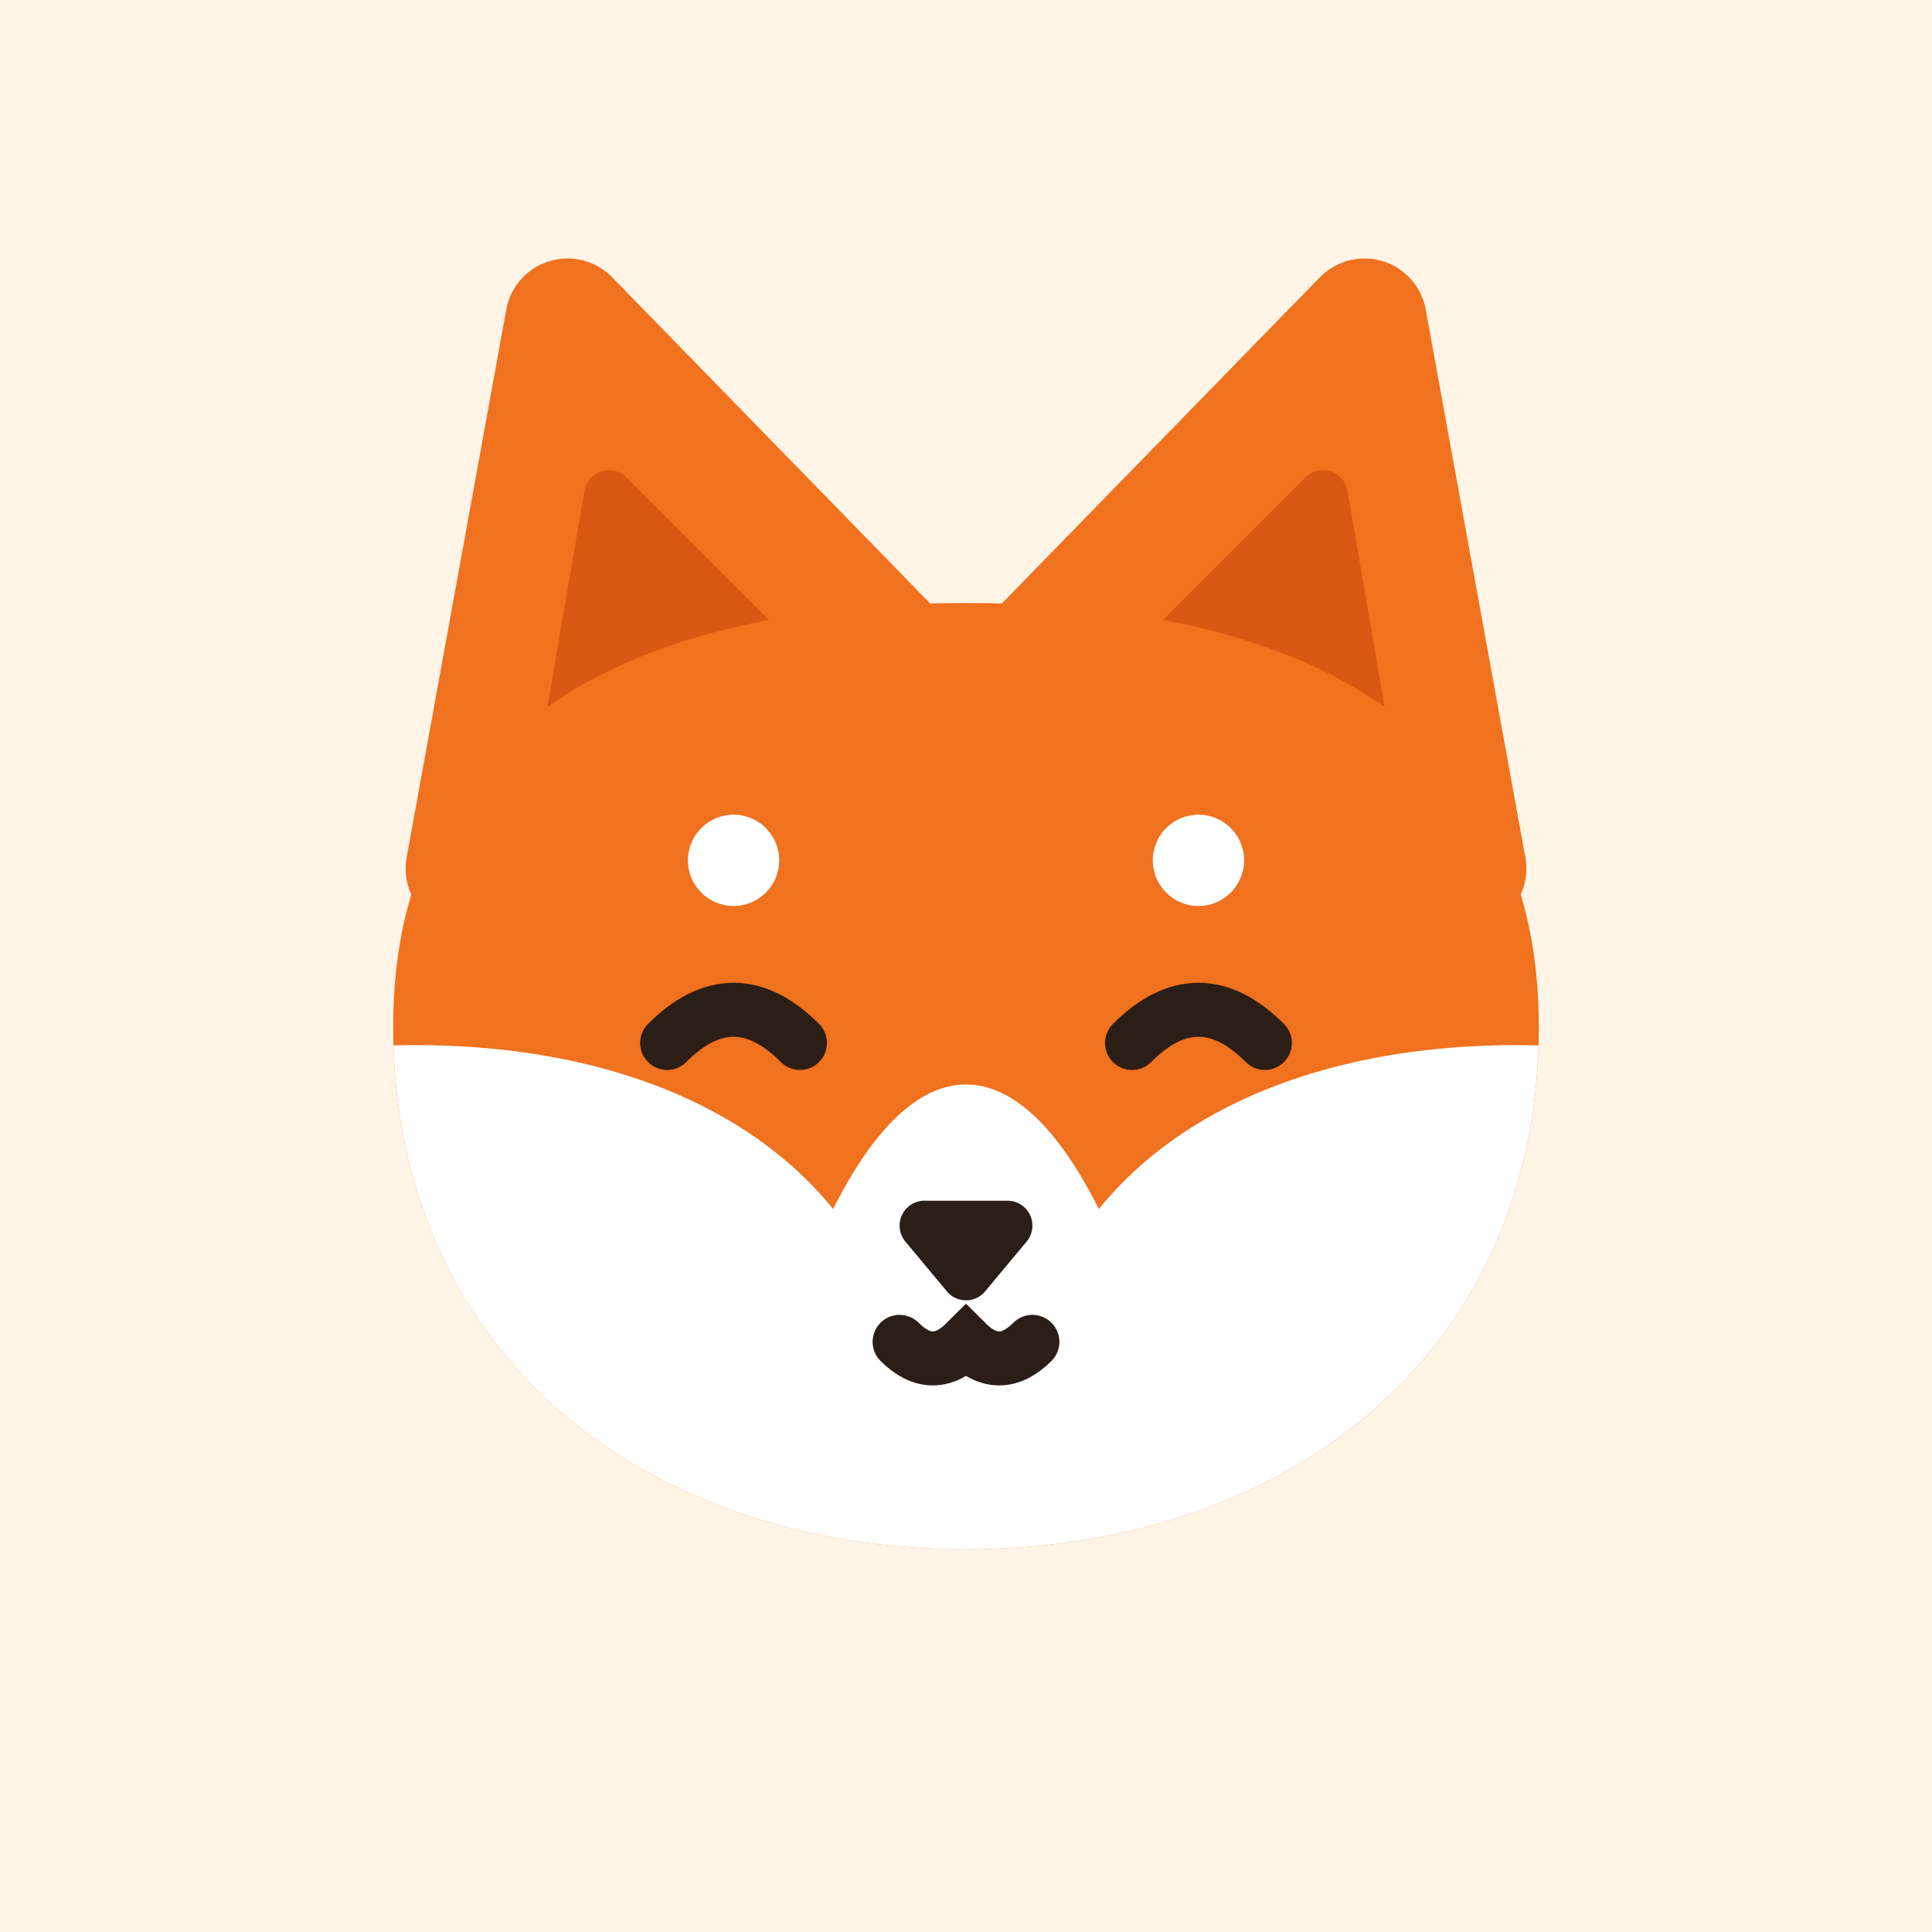
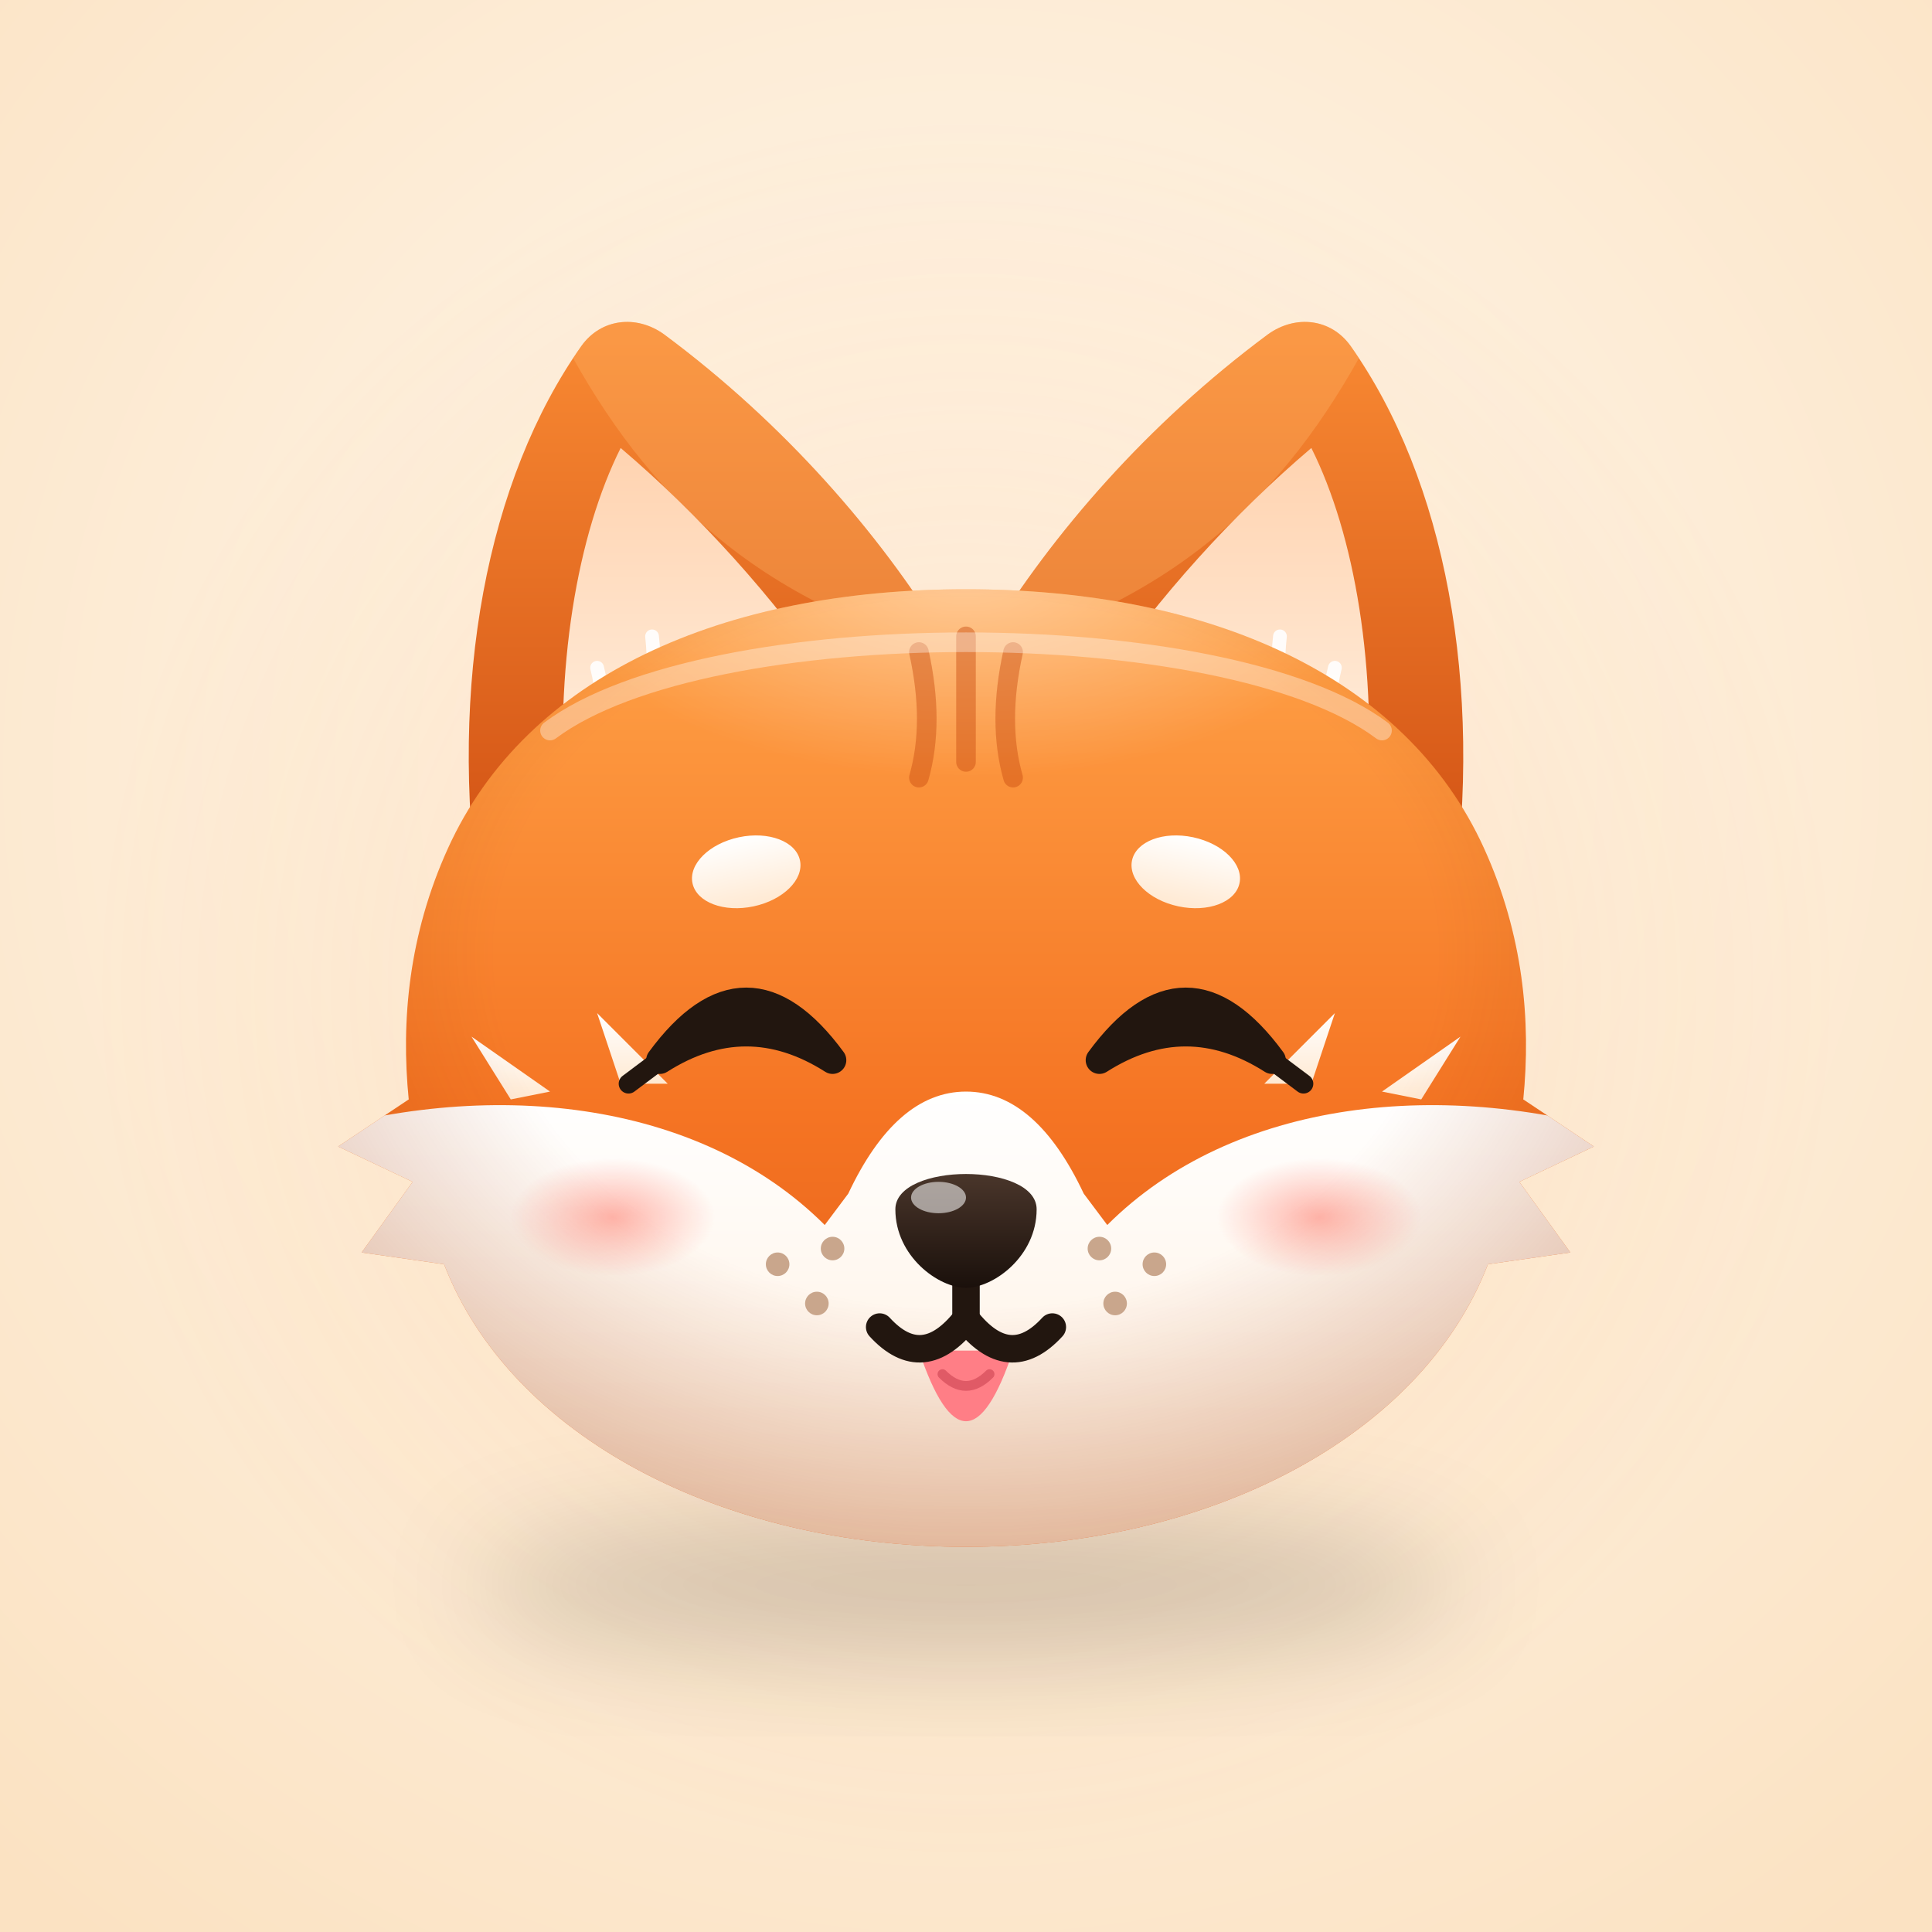
<svg xmlns="http://www.w3.org/2000/svg" viewBox="0 0 512 512" width="512" height="512">
-   <rect width="512" height="512" fill="#FFF4E6" />
-   <g transform="translate(256 250) scale(1.1) translate(-256 -250)">
-     <clipPath id="cl">
-       <path d="M118 270 C118 196 178 168 256 168 C334 168 394 196 394 270 C394 350 332 396 256 396 C180 396 118 350 118 270 Z" />
+   <defs>
+     <radialGradient id="lbg" cx="50%" cy="40%" r="75%">
+       <stop offset="0" stop-color="#FFF8EE" />
+       <stop offset="1" stop-color="#FBE2C2" />
+     </radialGradient>
+     <radialGradient id="lglow" cx="50%" cy="50%" r="50%">
+       <stop offset="0" stop-color="#FF8A2A" stop-opacity="0.18" />
+       <stop offset="1" stop-color="#FF8A2A" stop-opacity="0" />
+     </radialGradient>
+     <linearGradient id="lfur" x1="0" y1="0" x2="0" y2="1">
+       <stop offset="0" stop-color="#FFA348" />
+       <stop offset=".55" stop-color="#F57423" />
+       <stop offset="1" stop-color="#DE5716" />
+     </linearGradient>
+     <linearGradient id="learback" x1="0" y1="0" x2="0" y2="1">
+       <stop offset="0" stop-color="#F98A33" />
+       <stop offset="1" stop-color="#CF4E12" />
+     </linearGradient>
+     <linearGradient id="learin" x1="0" y1="0" x2="0" y2="1">
+       <stop offset="0" stop-color="#FFD3B0" />
+       <stop offset="1" stop-color="#FFF1E2" />
+     </linearGradient>
+     <linearGradient id="lcream" x1="0" y1="0" x2="0" y2="1">
+       <stop offset="0" stop-color="#FFFFFF" />
+       <stop offset="1" stop-color="#FFE9D2" />
+     </linearGradient>
+     <radialGradient id="lvig" cx="50%" cy="38%" r="62%">
+       <stop offset=".6" stop-color="#9C3300" stop-opacity="0" />
+       <stop offset="1" stop-color="#9C3300" stop-opacity=".28" />
+     </radialGradient>
+     <radialGradient id="lshine" cx="50%" cy="20%" r="45%">
+       <stop offset="0" stop-color="#FFFFFF" stop-opacity=".45" />
+       <stop offset="1" stop-color="#FFFFFF" stop-opacity="0" />
+     </radialGradient>
+     <radialGradient id="lblush" cx="50%" cy="50%" r="50%">
+       <stop offset="0" stop-color="#FF7A6B" stop-opacity=".55" />
+       <stop offset="1" stop-color="#FF7A6B" stop-opacity="0" />
+     </radialGradient>
+     <linearGradient id="lnose" x1="0" y1="0" x2="0" y2="1">
+       <stop offset="0" stop-color="#4A362B" />
+       <stop offset="1" stop-color="#1A100B" />
+     </linearGradient>
+     <filter id="lsoft" x="-50%" y="-50%" width="200%" height="200%">
+       <feGaussianBlur stdDeviation="14" />
+     </filter>
+     <clipPath id="lhead">
+       <path d="M256 160 C318 160 368 182 388 226 C398 248 400 270 398 290 L416 302 L397 311 L410 329 L389 332 C372 376 318 404 256 404 C194 404 140 376 123 332 L102 329 L115 311 L96 302 L114 290 C112 270 114 248 124 226 C144 182 194 160 256 160 Z" />
    </clipPath>
-     <g stroke-linejoin="round">
-       <path fill="#F0711E" stroke="#F0711E" stroke-width="30" d="M160 100 L136 232 L238 180 Z" />
-       <path fill="#F0711E" stroke="#F0711E" stroke-width="30" d="M352 100 L376 232 L274 180 Z" />
-       <path fill="#D85A12" stroke="#D85A12" stroke-width="12" d="M170 142 L158 212 L212 184 Z" />
-       <path fill="#D85A12" stroke="#D85A12" stroke-width="12" d="M342 142 L354 212 L300 184 Z" />
+     <clipPath id="lel">
+       <path d="M132 240 C124 184 134 132 158 98 C163 91 172 90 179 95 C210 118 234 146 250 172 Z" />
+     </clipPath>
+     <clipPath id="ler">
+       <path d="M 380.0 240 C 388.0 184 378.0 132 354.0 98 C 349.0 91 340.0 90 333.0 95 C 302.0 118 278.0 146 262.0 172 Z" />
+     </clipPath>
+   </defs>
+   <rect width="512" height="512" fill="url(#lbg)" />
+   <circle cx="256" cy="262" r="230" fill="url(#lglow)" />
+   <ellipse cx="256" cy="420" rx="130" ry="20" fill="#000" opacity="0.16" filter="url(#lsoft)" />
+   <g transform="translate(256 256) scale(1.04) translate(-256 -256)">
+     <path d="M132 240 C124 184 134 132 158 98 C163 91 172 90 179 95 C210 118 234 146 250 172 Z" fill="url(#learback)" />
+     <path d="M 380.0 240 C 388.0 184 378.0 132 354.0 98 C 349.0 91 340.0 90 333.0 95 C 302.0 118 278.0 146 262.0 172 Z" fill="url(#learback)" />
+     <path clip-path="url(#lel)" d="M150 90 C170 130 196 160 250 176 L250 90 Z" fill="#FFB466" opacity=".35" />
+     <path clip-path="url(#ler)" d="M 362.0 90 C 342.0 130 316.0 160 262.0 176 L 262.0 90 Z" fill="#FFB466" opacity=".35" />
+     <path d="M154 218 C151 180 157 146 168 124 C188 141 207 162 222 184 C196 189 173 200 154 218 Z" fill="url(#learin)" />
+     <path d="M 358.0 218 C 361.0 180 355.0 146 344.0 124 C 324.0 141 305.0 162 290.0 184 C 316.0 189 339.0 200 358.0 218 Z" fill="url(#learin)" />
+     <g fill="none" stroke="#FFFFFF" stroke-width="3.5" stroke-linecap="round" opacity=".9">
+       <path d="M160 214 Q166 196 162 180" />
+       <path d="M170 206 Q178 190 176 172" />
+       <path d="M182 200 Q190 188 190 172" />
+       <path d="M 352.0 214 Q 346.0 196 350.0 180" />
+       <path d="M 342.0 206 Q 334.0 190 336.0 172" />
+       <path d="M 330.0 200 Q 322.0 188 322.0 172" />
    </g>
-     <path fill="#F0711E" d="M118 270 C118 196 178 168 256 168 C334 168 394 196 394 270 C394 350 332 396 256 396 C180 396 118 350 118 270 Z" />
-     <path clip-path="url(#cl)" fill="#FFFFFF" d="M98 276 C150 270 198 282 224 314 C234 294 245 284 256 284 C267 284 278 294 288 314 C314 282 362 270 414 276 L414 420 L98 420 Z" />
-     <circle cx="200" cy="230" r="11" fill="#FFFFFF" />
-     <circle cx="312" cy="230" r="11" fill="#FFFFFF" />
-     <g fill="none" stroke="#2B1E17" stroke-width="13" stroke-linecap="round">
-       <path d="M184 274 Q200 258 216 274" />
-       <path d="M296 274 Q312 258 328 274" />
-       <path d="M240 346 Q248 354 256 346 Q264 354 272 346" />
+     <path d="M256 160 C318 160 368 182 388 226 C398 248 400 270 398 290 L416 302 L397 311 L410 329 L389 332 C372 376 318 404 256 404 C194 404 140 376 123 332 L102 329 L115 311 L96 302 L114 290 C112 270 114 248 124 226 C144 182 194 160 256 160 Z" fill="url(#lfur)" />
+     <g clip-path="url(#lhead)">
+       <ellipse cx="256" cy="190" rx="120" ry="60" fill="url(#lshine)" />
+       <g fill="none" stroke="#C94C10" stroke-width="5" stroke-linecap="round" opacity=".45">
+         <path d="M244 176 Q248 194 244 208" />
+         <path d="M256 172 V204" />
+         <path d="M268 176 Q264 194 268 208" />
+       </g>
+       <path d="M84 300 C134 284 188 290 220 322 L226 314 C234 297 244 288 256 288 C268 288 278 297 286 314 L292 322 C324 290 378 284 428 300 L428 430 L84 430 Z" fill="url(#lcream)" />
+       <g fill="url(#lcream)">
+         <path d="M140 290 L130 274 L150 288 Z" />
+         <path d="M168 286 L162 268 L180 286 Z" />
+         <path d="M 372.0 290 L 382.0 274 L 362.0 288 Z" />
+         <path d="M 344.0 286 L 350.0 268 L 332.0 286 Z" />
+       </g>
+       <path d="M256 160 C318 160 368 182 388 226 C398 248 400 270 398 290 L416 302 L397 311 L410 329 L389 332 C372 376 318 404 256 404 C194 404 140 376 123 332 L102 329 L115 311 L96 302 L114 290 C112 270 114 248 124 226 C144 182 194 160 256 160 Z" fill="url(#lvig)" />
+       <path d="M150 196 C190 166 322 166 362 196" fill="none" stroke="#FFFFFF" stroke-opacity=".35" stroke-width="5" stroke-linecap="round" />
    </g>
-     <path fill="#2B1E17" stroke="#2B1E17" stroke-width="12" stroke-linejoin="round" d="M246 318 H266 L256 330 Z" />
+     <ellipse cx="200" cy="232" rx="14" ry="9" transform="rotate(-12 200 232)" fill="url(#lcream)" />
+     <ellipse cx="312" cy="232" rx="14" ry="9" transform="rotate(12 312 232)" fill="url(#lcream)" />
+     <g fill="#22160F" stroke="#22160F" stroke-width="7" stroke-linejoin="round" stroke-linecap="round">
+       <path d="M178 280 Q200 250 222 280 Q200 266 178 280 Z" />
+       <path d="M 334.0 280 Q 312.0 250 290.0 280 Q 312.0 266 334.0 280 Z" />
+       <path d="M178 280 L170 286" fill="none" stroke-width="5" />
+       <path d="M 334.0 280 L 342.0 286" fill="none" stroke-width="5" />
+     </g>
+     <ellipse cx="166" cy="320" rx="26" ry="15" fill="url(#lblush)" />
+     <ellipse cx="346" cy="320" rx="26" ry="15" fill="url(#lblush)" />
+     <g fill="#C9A68C">
+       <circle cx="218" cy="342" r="3" />
+       <circle cx="208" cy="332" r="3" />
+       <circle cx="222" cy="328" r="3" />
+       <circle cx="294" cy="342" r="3" />
+       <circle cx="304" cy="332" r="3" />
+       <circle cx="290" cy="328" r="3" />
+     </g>
+     <path d="M244 354 Q250 372 256 372 Q262 372 268 354 Z" fill="#FF7E86" />
+     <path d="M250 360 Q256 366 262 360" fill="none" stroke="#E05A66" stroke-width="2.5" stroke-linecap="round" />
+     <g fill="none" stroke="#22160F" stroke-width="7" stroke-linecap="round" stroke-linejoin="round">
+       <path d="M256 334 V346" />
+       <path d="M234 348 Q245 360 256 346 Q267 360 278 348" />
+     </g>
+     <path d="M238 318 C238 306 274 306 274 318 C274 330 263 338 256 338 C249 338 238 330 238 318 Z" fill="url(#lnose)" />
+     <ellipse cx="249" cy="315" rx="7" ry="4" fill="#FFFFFF" opacity=".55" />
  </g>
</svg>
